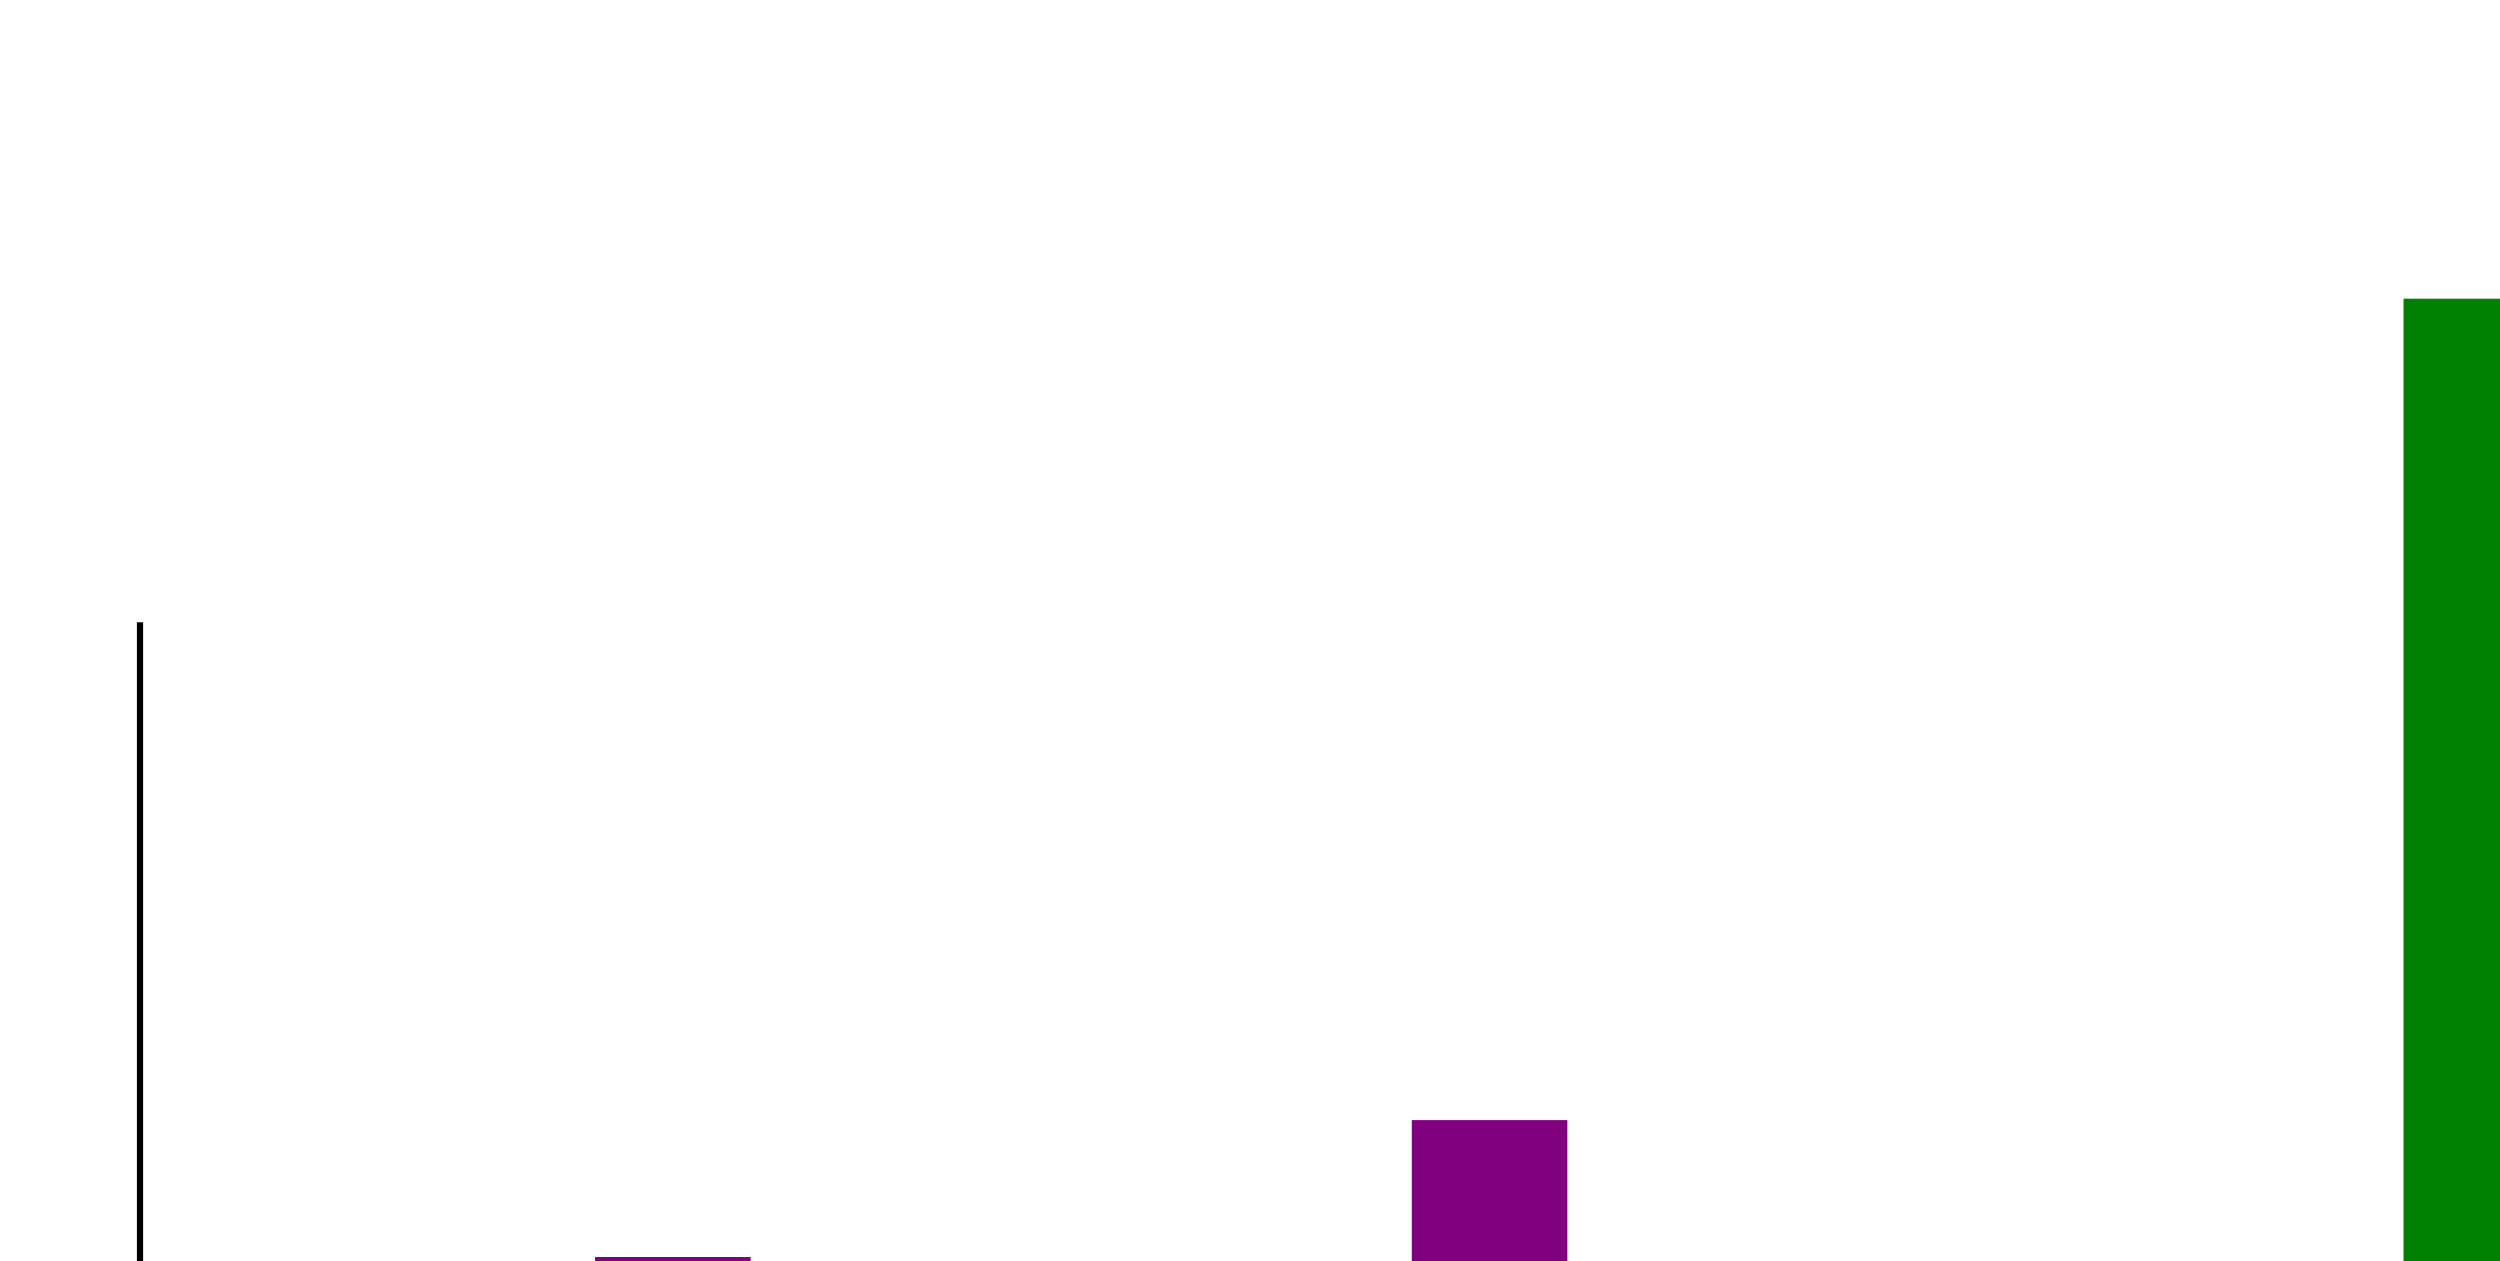
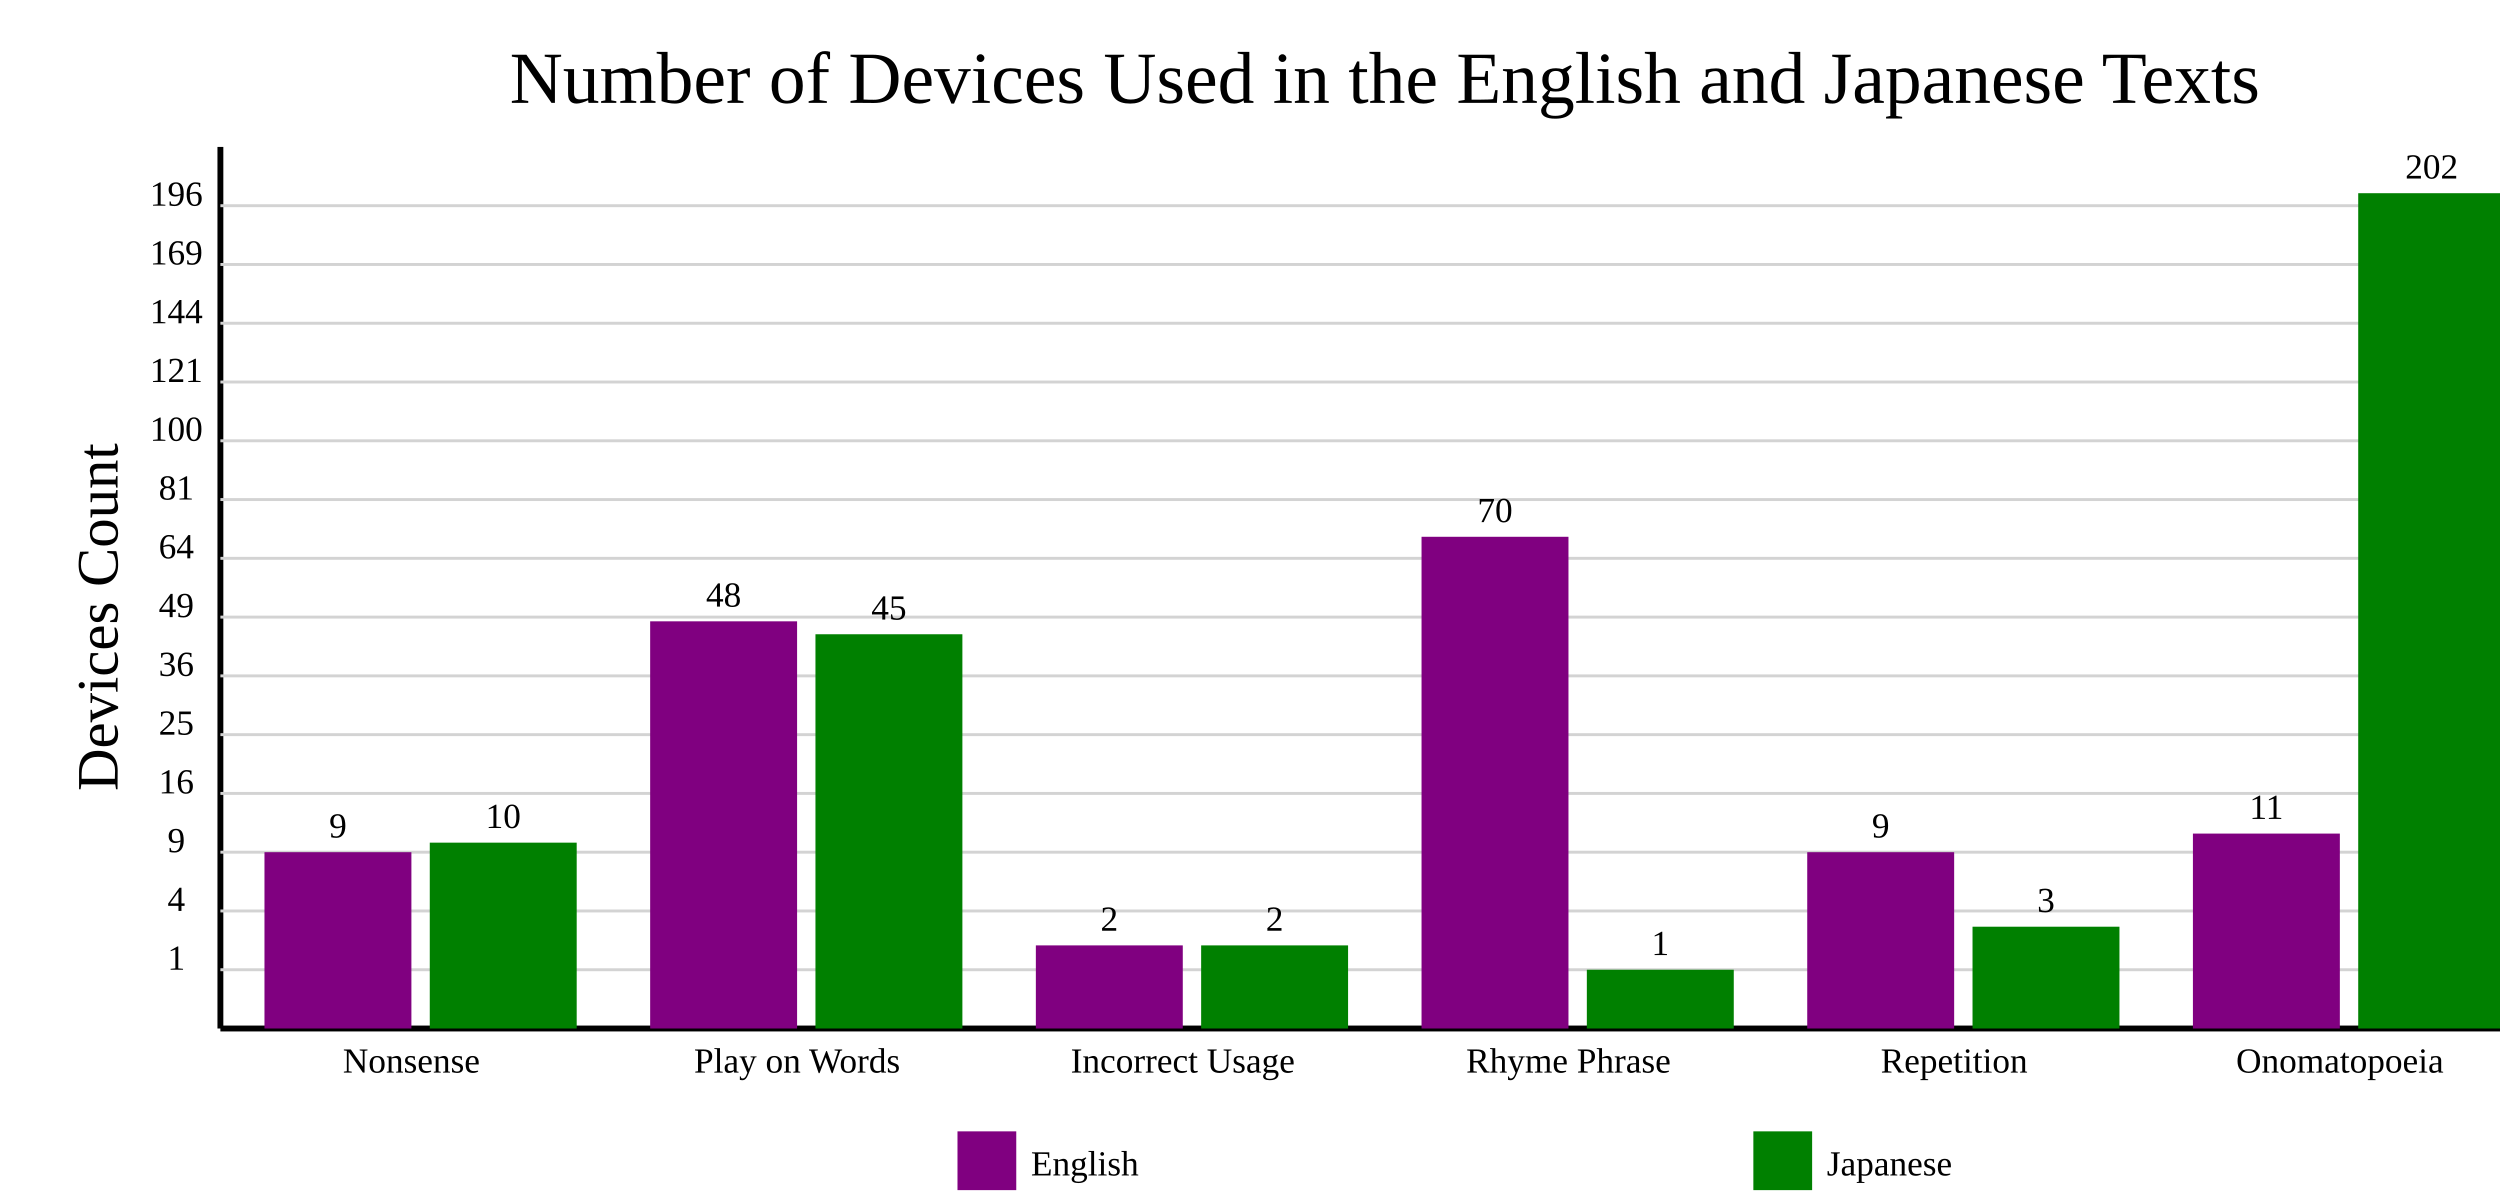
<svg xmlns="http://www.w3.org/2000/svg">
-   <g transform="translate(35,500)">
+   <g transform="translate(65,350)">
    <line x1="10" y1="0" x2="812.5" y2="0" stroke="black" stroke-width="2" />
+     <text x="406.25" y="75" text-anchor="middle" font-size="20px">Devices</text>
    <line x1="10" y1="0" x2="10" y2="-300" stroke="black" stroke-width="2" />
-     <rect x="25" y="-18" width="50" height="18" fill="purple" />
-     <rect x="156.25" y="-96" width="50" height="96" fill="purple" />
-     <rect x="287.5" y="-4" width="50" height="4" fill="purple" />
-     <rect x="418.75" y="-140" width="50" height="140" fill="purple" />
-     <rect x="550" y="-18" width="50" height="18" fill="purple" />
-     <rect x="681.25" y="-22" width="50" height="22" fill="purple" />
-     <rect x="81.25" y="-20" width="50" height="20" fill="green" />
-     <rect x="212.5" y="-90" width="50" height="90" fill="green" />
-     <rect x="343.75" y="-4" width="50" height="4" fill="green" />
-     <rect x="475" y="-2" width="50" height="2" fill="green" />
-     <rect x="606.25" y="-6" width="50" height="6" fill="green" />
-     <rect x="737.5" y="-404" width="50" height="404" fill="green" />
+     <text x="15" y="-150" text-anchor="middle" transform="rotate(270 0,-125)" font-size="20px">Devices Count</text>
+     <line x1="10" y1="-20" x2="812.5" y2="-20" stroke="lightgray" stroke-width="1" />
+     <text x="-5" y="-20" text-anchor="middle">1</text>
+     <line x1="10" y1="-40" x2="812.5" y2="-40" stroke="lightgray" stroke-width="1" />
+     <text x="-5" y="-40" text-anchor="middle">4</text>
+     <line x1="10" y1="-60" x2="812.5" y2="-60" stroke="lightgray" stroke-width="1" />
+     <text x="-5" y="-60" text-anchor="middle">9</text>
+     <line x1="10" y1="-80" x2="812.5" y2="-80" stroke="lightgray" stroke-width="1" />
+     <text x="-5" y="-80" text-anchor="middle">16</text>
+     <line x1="10" y1="-100" x2="812.5" y2="-100" stroke="lightgray" stroke-width="1" />
+     <text x="-5" y="-100" text-anchor="middle">25</text>
+     <line x1="10" y1="-120" x2="812.5" y2="-120" stroke="lightgray" stroke-width="1" />
+     <text x="-5" y="-120" text-anchor="middle">36</text>
+     <line x1="10" y1="-140" x2="812.5" y2="-140" stroke="lightgray" stroke-width="1" />
+     <text x="-5" y="-140" text-anchor="middle">49</text>
+     <line x1="10" y1="-160" x2="812.5" y2="-160" stroke="lightgray" stroke-width="1" />
+     <text x="-5" y="-160" text-anchor="middle">64</text>
+     <line x1="10" y1="-180" x2="812.5" y2="-180" stroke="lightgray" stroke-width="1" />
+     <text x="-5" y="-180" text-anchor="middle">81</text>
+     <line x1="10" y1="-200" x2="812.5" y2="-200" stroke="lightgray" stroke-width="1" />
+     <text x="-5" y="-200" text-anchor="middle">100</text>
+     <line x1="10" y1="-220" x2="812.5" y2="-220" stroke="lightgray" stroke-width="1" />
+     <text x="-5" y="-220" text-anchor="middle">121</text>
+     <line x1="10" y1="-240" x2="812.5" y2="-240" stroke="lightgray" stroke-width="1" />
+     <text x="-5" y="-240" text-anchor="middle">144</text>
+     <line x1="10" y1="-260" x2="812.5" y2="-260" stroke="lightgray" stroke-width="1" />
+     <text x="-5" y="-260" text-anchor="middle">169</text>
+     <line x1="10" y1="-280" x2="812.5" y2="-280" stroke="lightgray" stroke-width="1" />
+     <text x="-5" y="-280" text-anchor="middle">196</text>
+     <text x="406.25" y="-315" text-anchor="middle" font-size="25px">Number of Devices Used in the English and Japanese Texts</text>
+     <rect x="260.833" y="35" width="20" height="20" fill="purple" />
+     <text x="285.833" y="50">English</text>
+     <rect x="531.667" y="35" width="20" height="20" fill="green" />
+     <text x="556.667" y="50">Japanese</text>
+     <rect x="25" y="-60" width="50" height="60" fill="purple" />
+     <text x="50" y="-65" text-anchor="middle">9</text>
+     <rect x="156.25" y="-138.564" width="50" height="138.564" fill="purple" />
+     <text x="181.25" y="-143.564" text-anchor="middle">48</text>
+     <rect x="287.5" y="-28.284" width="50" height="28.284" fill="purple" />
+     <text x="312.5" y="-33.284" text-anchor="middle">2</text>
+     <rect x="418.75" y="-167.332" width="50" height="167.332" fill="purple" />
+     <text x="443.75" y="-172.332" text-anchor="middle">70</text>
+     <rect x="550" y="-60" width="50" height="60" fill="purple" />
+     <text x="575" y="-65" text-anchor="middle">9</text>
+     <rect x="681.25" y="-66.332" width="50" height="66.332" fill="purple" />
+     <text x="706.25" y="-71.332" text-anchor="middle">11</text>
+     <rect x="81.25" y="-63.246" width="50" height="63.246" fill="green" />
+     <text x="106.25" y="-68.246" text-anchor="middle">10</text>
+     <rect x="212.5" y="-134.164" width="50" height="134.164" fill="green" />
+     <text x="237.5" y="-139.164" text-anchor="middle">45</text>
+     <rect x="343.75" y="-28.284" width="50" height="28.284" fill="green" />
+     <text x="368.75" y="-33.284" text-anchor="middle">2</text>
+     <rect x="475" y="-20" width="50" height="20" fill="green" />
+     <text x="500" y="-25" text-anchor="middle">1</text>
+     <rect x="606.25" y="-34.641" width="50" height="34.641" fill="green" />
+     <text x="631.25" y="-39.641" text-anchor="middle">3</text>
+     <rect x="737.5" y="-284.253" width="50" height="284.253" fill="green" />
+     <text x="762.5" y="-289.253" text-anchor="middle">202</text>
+     <text x="75" y="15" text-anchor="middle">Nonsense</text>
+     <text x="206.25" y="15" text-anchor="middle">Play on Words</text>
+     <text x="337.5" y="15" text-anchor="middle">Incorrect Usage</text>
+     <text x="468.75" y="15" text-anchor="middle">Rhyme Phrase</text>
+     <text x="600" y="15" text-anchor="middle">Repetition</text>
+     <text x="731.25" y="15" text-anchor="middle">Onomatopoeia</text>
  </g>
</svg>
